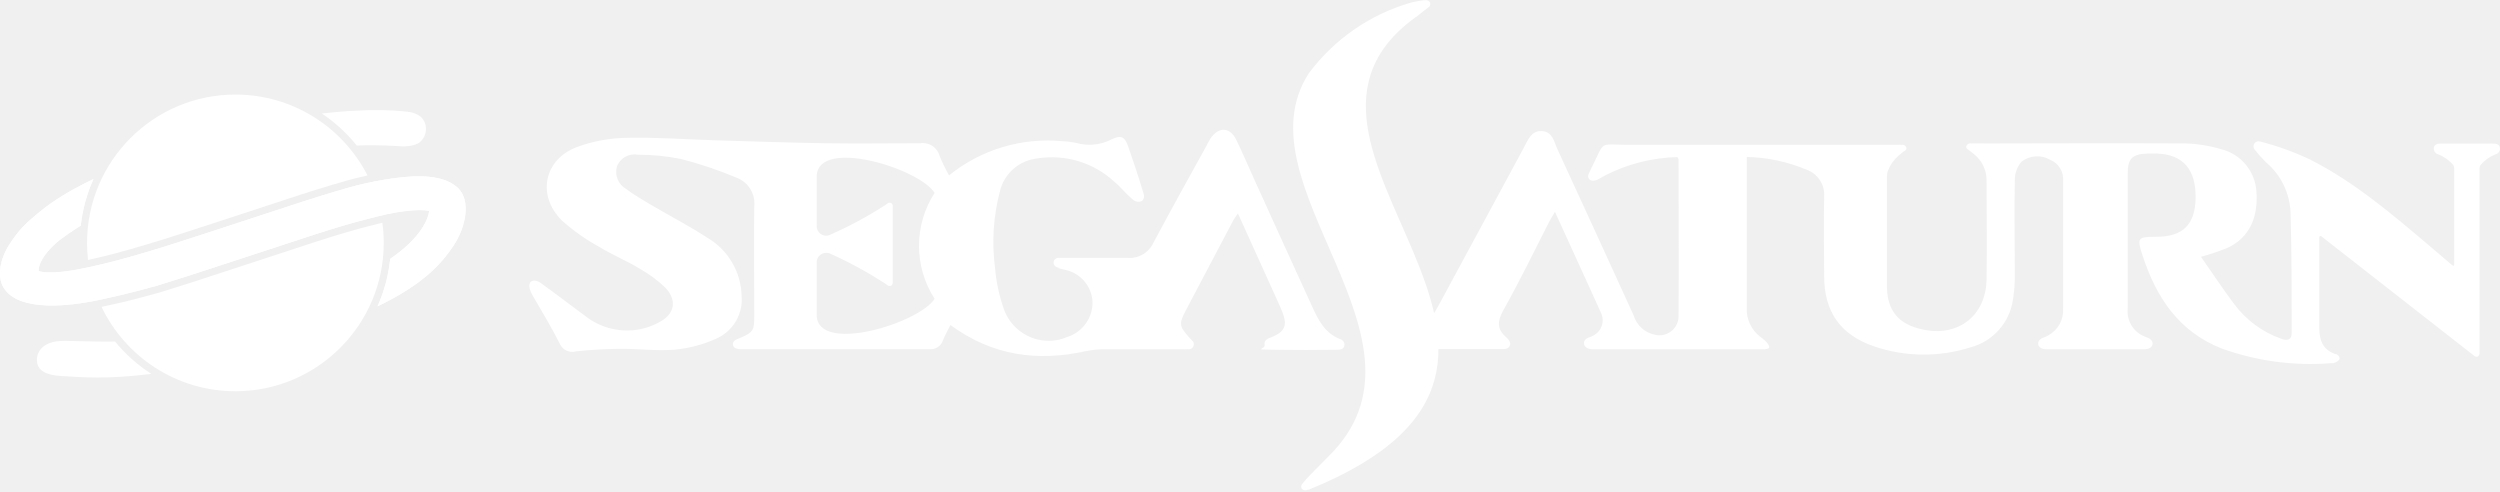
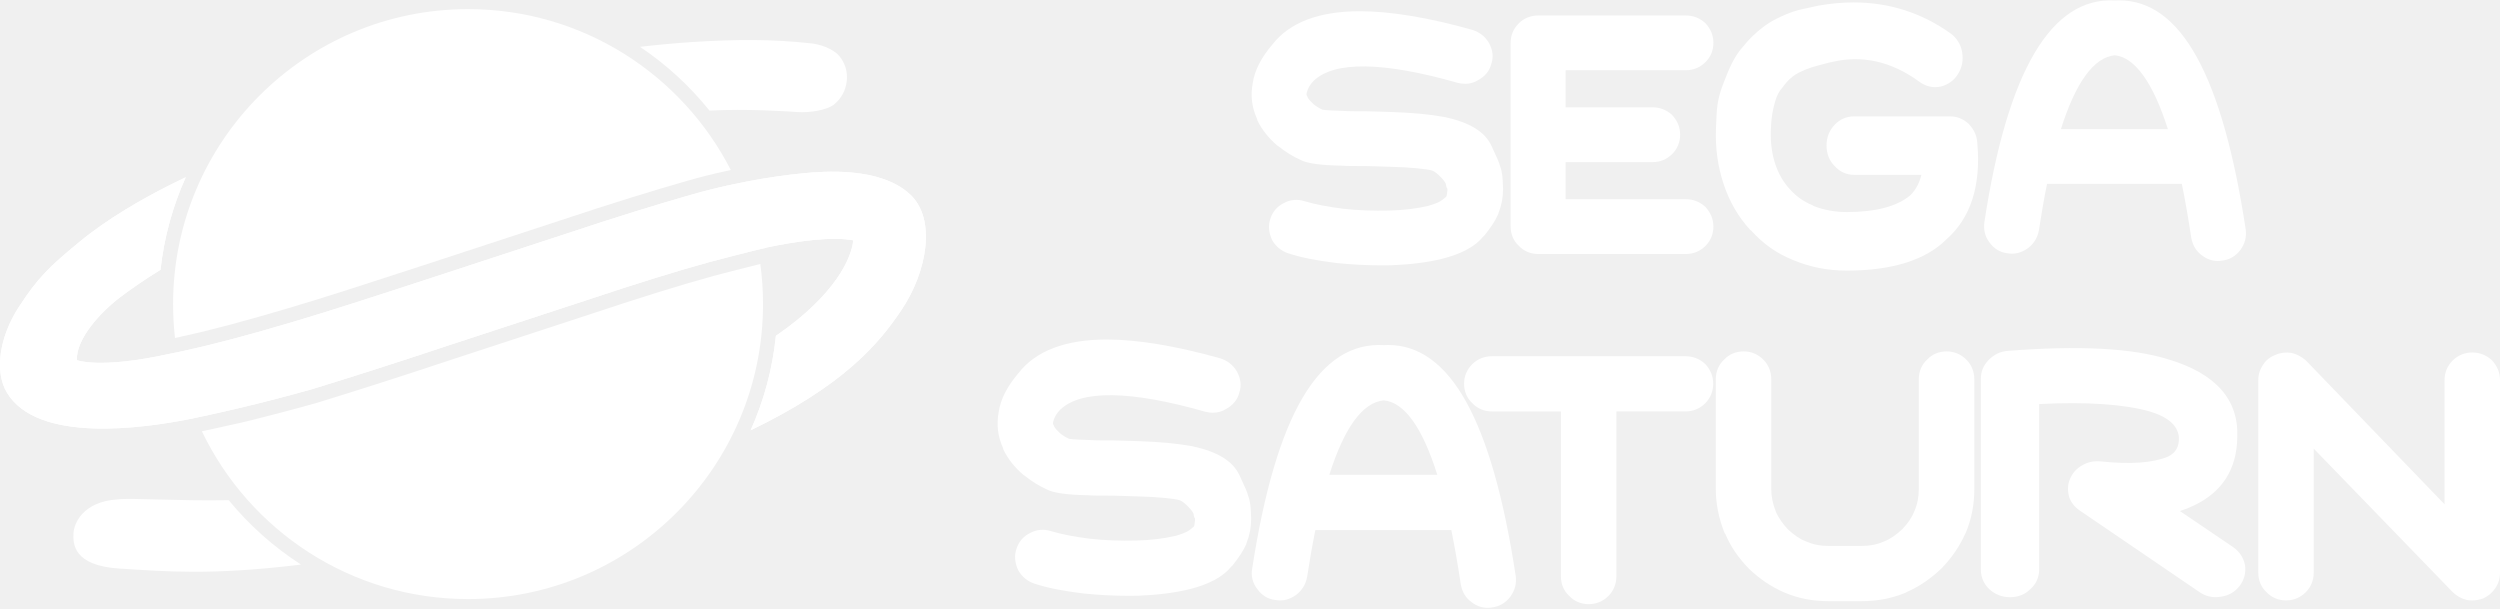
- <svg xmlns="http://www.w3.org/2000/svg" clip-rule="evenodd" fill-rule="evenodd" stroke-linejoin="round" stroke-miterlimit="2" viewBox="0 0 600 118">
+ <svg xmlns="http://www.w3.org/2000/svg" clip-rule="evenodd" fill-rule="evenodd" stroke-linejoin="round" stroke-miterlimit="2" viewBox="0 0 600 146">
  <g fill="#fff">
-     <g fill-rule="nonzero">
-       <path d="m381.848 40.531c3.54-7.1 1.661-5.755 9.097-5.775h65.578c.504-.058.967.307 1.029.811-.01.271-.171.515-.416.633-.245.117-1.186.89-1.522 1.186-1.145 1.002-2.022 2.273-2.552 3.698-.125.451-.192.917-.197 1.385-.006.468 0 17.601 0 26.065 0 6.071 2.788 9.354 8.741 10.58 8.405 1.76 15.01-3.382 15.168-12.004.139-7.911 0-15.821 0-23.732.052-2.45-1.038-4.79-2.947-6.328-.336-.297-1.522-1.187-1.522-1.187-.245-.117-.405-.361-.416-.632.062-.504.525-.869 1.029-.811s34.668-.119 51.28 0c3.002.056 5.983.522 8.859 1.384 4.778 1.158 8.246 5.354 8.484 10.264.475 6.309-1.859 11.035-6.882 13.389-2.096.854-4.243 1.58-6.427 2.175 2.571 3.678 5.142 7.535 7.91 11.272 2.844 3.837 6.76 6.748 11.253 8.366 1.424.553 2.63.455 2.611-1.424 0-9.651 0-19.302-.277-28.933-.213-4.652-2.367-9.009-5.933-12.004-.953-.95-1.851-1.954-2.69-3.006-.176-.218-.272-.49-.272-.77 0-.673.554-1.226 1.226-1.226.072 0 .143.006.213.018 4.202 1.058 8.289 2.529 12.202 4.391 10.738 5.438 19.776 13.23 28.933 20.963 1.404 1.186 3.302 2.867 4.884 4.172 0 0 .376.337.554.337s.158-.376.158-.376v-22.644c.041-.402-.035-.807-.217-1.167-.98-1.138-2.222-2.02-3.619-2.571-.629-.162-1.071-.735-1.068-1.384 0-1.088 1.087-1.187 1.74-1.187h12.42c.652 0 1.661 0 1.74 1.187.01.651-.435 1.228-1.068 1.384-1.397.551-2.639 1.433-3.619 2.571-.182.36-.258.765-.218 1.167v43.923c.02.367-.163.716-.474.91-.305.081-.632-.01-.851-.238l-36.704-28.695c-.082-.039-.176-.039-.257 0-.119 0-.178.198-.178.396v21.595c0 3.066.83 5.221 3.816 6.309h.218c.573.277.85.652.831 1.068-.02.415-.653.929-1.523 1.127h-.475c-8.932.71-17.914-.497-26.342-3.54-10.283-4.074-15.682-12.301-18.945-22.308-1.405-4.271-1.187-4.489 3.322-4.489 6.328 0 9.295-2.907 9.413-9.215.119-6.883-2.946-10.502-9.176-10.759h-2.373c-3.698.139-4.746 1.167-4.746 4.925v32.255c-.319 2.922 1.387 5.714 4.133 6.763l.593.237s1.404.416 1.226 1.602c-.178 1.187-1.839 1.187-1.839 1.187h-23.731s-1.681 0-1.859-1.187c-.178-1.186 1.246-1.602 1.246-1.602l.692-.276.277-.159.257-.138c2.287-1.264 3.652-3.739 3.5-6.348v-30.614c.216-2.184-1.023-4.269-3.045-5.122-2.18-1.289-4.94-1.116-6.942.435-1.049 1.228-1.618 2.795-1.602 4.41-.158 7.594 0 15.188 0 22.782.02 1.987-.132 3.972-.454 5.933-.785 5.478-4.781 9.981-10.126 11.411-7.595 2.428-15.776 2.338-23.316-.257-8.069-2.808-11.866-8.365-11.866-16.869 0-6.328-.138-12.677 0-18.985.228-2.841-1.478-5.505-4.153-6.487-4.57-1.923-9.46-2.969-14.417-3.085v36.052c-.179 2.799 1.073 5.505 3.323 7.179 1.7 1.206 2.314 2.294 1.977 2.65-.336.356-1.641.277-1.641.277h-40.739s-1.721 0-1.978-1.226 1.286-1.642 1.286-1.642l.731-.296.277-.159c1.968-1.036 2.749-3.496 1.741-5.478-3.54-7.91-7.238-15.821-11.016-24.186-.573 1.009-1.028 1.721-1.424 2.472-3.619 7.139-7.139 14.338-11.094 21.398-1.246 2.353-1.444 4.232.692 6.111 0 0 1.226 1.028 1.088 1.78-.178 1.087-1.088 1.186-1.741 1.186h-16.295c-.178-5.933-.455-8.246-.455-8.246.455-.772 1.107-1.84 1.523-2.631 6.724-12.459 13.448-24.905 20.172-37.337.988-1.82 1.779-4.232 4.37-4.114 2.591.119 2.947 2.591 3.777 4.391 6.118 13.263 12.209 26.546 18.274 39.849.72 2.404 2.733 4.21 5.201 4.667.331.075.669.113 1.009.113 2.474 0 4.522-2.01 4.568-4.484.098-12.577 0-25.135 0-37.713 0-.138-.119-.277-.277-.573-5.987.139-11.866 1.619-17.206 4.331l-1.384.771c-1.028.692-2.195.751-2.61.138-.251-.329-.297-.773-.119-1.147z" />
-       <path d="m127.427 67.604c.949-.771 2.413.356 2.413.356 3.599 2.571 7.08 5.3 10.659 7.911 3.363 2.626 7.627 3.827 11.866 3.342 2.338-.278 4.587-1.068 6.585-2.314 3.145-1.977 3.362-5.181.673-7.91-1.786-1.712-3.779-3.194-5.933-4.41-3.184-1.978-6.645-3.343-9.789-5.281-3.239-1.764-6.265-3.894-9.018-6.348-6.19-6.111-4.312-14.931 3.955-17.798 3.719-1.312 7.626-2.014 11.569-2.077 7.021-.158 14.061.376 21.101.593 8.86.257 17.799.574 26.56.712 7.594.119 15.188 0 22.782 0 2.086-.333 4.108.984 4.647 3.026.662 1.607 1.421 3.173 2.275 4.687 7.633-6.181 17.394-9.129 27.172-8.207 1.184.05 2.362.202 3.52.455 2.767.755 5.718.444 8.267-.87 2.373-1.167 3.243-.653 4.074 1.799 1.206 3.501 2.412 7.021 3.461 10.58l.257.811c.157.561-.011 1.164-.435 1.563-.754.364-1.661.213-2.255-.376l-.455-.396c-1.384-1.186-2.492-2.669-3.955-3.856-4.955-4.579-11.749-6.637-18.412-5.577-4.383.432-8.029 3.623-9.037 7.911-1.572 5.984-1.968 12.217-1.167 18.352.283 3.372.994 6.695 2.116 9.888 1.603 4.557 5.934 7.625 10.764 7.625 1.578 0 3.138-.327 4.582-.96 3.637-1.199 6.064-4.677 5.933-8.504-.226-3.621-2.816-6.687-6.348-7.515s-1.286-.435-1.503-.475l-.811-.257c-.413-.184-.681-.596-.681-1.048 0-.625.511-1.141 1.136-1.147s10.56 0 16.572 0c2.664.233 5.198-1.257 6.289-3.698 4.153-7.792 8.464-15.525 12.736-23.277.297-.554.574-1.127.91-1.661 1.977-2.907 4.687-2.808 6.21.316 1.522 3.125 2.946 6.467 4.41 9.711 4.608 10.125 9.196 20.27 13.843 30.396 1.463 3.184 3.026 6.288 6.625 7.693.633.156 1.078.732 1.068 1.384 0 1.107-1.088 1.186-1.74 1.186-5.142.08-10.284.08-15.426 0-5.142-.079-1.72 0-1.977-1.226s1.285-1.641 1.285-1.641c4.094-1.582 4.331-3.263 2.393-7.555l-10.086-22.287c-.455.652-.811 1.107-1.088 1.601-3.836 7.252-7.66 14.503-11.47 21.754-1.641 3.145-1.503 3.718.771 6.309l.89.949c.195.218.303.499.303.791 0 .651-.536 1.187-1.187 1.187-.002 0-.004 0-.006 0h-19.677c-1.659-.035-3.317.111-4.944.435-11.707 2.61-22.584 1.107-32.591-6.249-.593 1.186-1.305 2.393-1.8 3.678-.45 1.391-1.83 2.281-3.283 2.116h-45.525s-1.443 0-1.601-1.028c-.159-1.029 1.068-1.385 1.068-1.385l.731-.316c3.283-1.384 3.323-1.978 3.323-5.577 0-8.622-.119-17.245 0-25.867.35-2.904-1.268-5.71-3.956-6.863-4.415-1.868-8.963-3.408-13.606-4.607-3.437-.692-6.935-1.037-10.442-1.029-2.123-.378-4.23.84-4.963 2.868-.58 2.066.33 4.278 2.195 5.339 1.977 1.483 4.212 2.769 6.388 4.054 4.37 2.571 8.879 4.885 13.091 7.654 4.953 2.874 8.078 8.119 8.247 13.843.452 4.488-2.117 8.768-6.289 10.482-3.095 1.378-6.395 2.24-9.769 2.551-4.292.356-8.662-.238-13.013-.198-3.534.02-7.066.218-10.58.593-1.572.493-3.282-.277-3.955-1.78-1.978-3.955-4.292-7.732-6.507-11.569-1.562-2.67-.435-3.362-.435-3.362zm68.584 8.227c.494 9.117 24.503 1.76 28.3-4.113-5.001-7.723-5.001-17.709 0-25.432-3.797-5.933-27.806-13.251-28.3-4.134v12.163c0 1.236 1.018 2.254 2.255 2.254.299.008.597-.053.87-.178 4.607-2.033 9.051-4.419 13.289-7.139l.435-.316c.258-.274.661-.361 1.009-.218.272.185.424.503.395.831v18.194c.029.327-.123.646-.395.83-.348.144-.751.057-1.009-.217l-.435-.317c-4.212-2.729-8.628-5.129-13.21-7.178-.273-.125-.571-.186-.87-.178-1.23-.045-2.281.926-2.334 2.155z" />
-       <path d="m338.756.583c.952-.225 1.916-.396 2.887-.515h.257c.5-.138 1.034.073 1.305.515.131.352.055.749-.197 1.028l-2.512 1.978c-45.09 31.325 50.548 82.684-26.421 113.95h-.257c-.457.243-1.024.154-1.384-.217-.2-.32-.2-.728 0-1.048.617-.788 1.277-1.54 1.977-2.255l4.312-4.37c28.636-27.924-22.071-65.064-4.608-92.059 6.126-8.215 14.787-14.193 24.641-17.007z" />
-     </g>
-     <path d="m36.324 89.732-.304.045c-10.608 1.266-15.905.797-21.581.444-5.674-.352-5.617-3.074-5.571-4.235.045-1.164 1.082-3.846 5.342-4.118 1.521-.199 7.404.212 13.398.098 2.477 3.019 5.419 5.644 8.716 7.766z" />
-     <path d="m19.372 54.156c-1.875 1.153-3.523 2.295-4.853 3.301-2.386 1.804-5.358 5.052-5.239 7.609 0 0 2.728 1.093 11.133-.756v.001c.197-.039.857-.164 1.911-.391l-.002-.015c3.65-.778 7.933-1.942 13-3.446 4.257-1.255 9.634-3.001 16.265-5.166l16.614-5.444c6.282-2.095 11.311-3.632 15.22-4.749 1.547-.445 3.091-.829 4.585-1.158l.001.002c.663-.146 1.317-.281 1.957-.405l-.001-.002c2.667-.517 5.095-.851 6.997-1.032 2.37-.225 9.271-.831 12.899 2.563 3.167 2.962 2.054 9.27-.999 13.86-2.847 4.282-7.12 9.217-18.257 14.604 1.588-3.544 2.639-7.381 3.049-11.406 7.253-4.959 9.174-9.515 9.336-11.53-2.598-.471-6.686.075-10.543.889l.003.025c-.976.175-6.721 1.688-6.721 1.688-3.842 1.046-8.797 2.584-14.87 4.608l-16.616 5.444-.15.049c-6.285 2.094-11.523 3.757-15.709 5.045-.245.076-.474.147-.684.212-1.496.421-2.936.81-4.318 1.169-3.262.85-6.179 1.528-8.767 2.085l-.001-.001c-.67.144-1.318.281-1.941.409-5.093.984-18.188 3.002-21.875-3.302-1.441-2.464-.904-6.577 1.437-10.205 2.34-3.628 3.82-5.006 7.313-7.887 3.494-2.882 7.628-5.216 10.838-6.84.6-.305 1.286-.642 2.04-1.002-1.567 3.476-2.616 7.233-3.052 11.174z" />
-     <path d="m19.372 54.156c-1.875 1.153-3.523 2.295-4.853 3.301-2.386 1.804-5.358 5.052-5.239 7.609 0 0 2.728 1.093 11.133-.756v.001c.197-.039.857-.164 1.911-.391l-.002-.015c3.65-.778 7.933-1.942 13-3.446 4.257-1.255 9.634-3.001 16.265-5.166l16.614-5.444c6.282-2.095 11.311-3.632 15.22-4.749 1.547-.445 3.091-.829 4.585-1.158l.001.002c.663-.146 1.317-.281 1.957-.405l-.001-.002c2.667-.517 5.095-.851 6.997-1.032 2.37-.225 9.271-.831 12.899 2.563 3.167 2.962 2.054 9.27-.999 13.86-2.847 4.282-7.12 9.217-18.257 14.604 1.588-3.544 2.639-7.381 3.049-11.406 7.253-4.959 9.174-9.515 9.336-11.53-2.598-.471-6.686.075-10.543.889l.003.025c-.976.175-6.721 1.688-6.721 1.688-3.842 1.046-8.797 2.584-14.87 4.608l-16.616 5.444-.15.049c-6.285 2.094-11.523 3.757-15.709 5.045-.245.076-.474.147-.684.212-1.496.421-2.936.81-4.318 1.169-3.262.85-6.179 1.528-8.767 2.085l-.001-.001c-.67.144-1.318.281-1.941.409-5.093.984-18.188 3.002-21.875-3.302-1.441-2.464-.904-6.577 1.437-10.205 2.34-3.628 3.82-5.006 7.313-7.887 3.494-2.882 7.628-5.216 10.838-6.84.6-.305 1.286-.642 2.04-1.002-1.567 3.476-2.616 7.233-3.052 11.174z" />
-     <path d="m91.771 53.452c.216 1.584.328 3.202.328 4.845 0 19.65-15.954 35.604-35.604 35.604-14.154 0-26.391-8.279-32.128-20.253.494-.105.99-.211 1.321-.283.004 0 .008-.001.012-.002l1.547-.345c2.611-.562 3.278-.743 6.574-1.601 1.392-.362 2.843-.754 4.351-1.179.013-.004.025-.008.038-.011.212-.065.442-.136.689-.213 4.194-1.291 9.442-2.957 15.739-5.055l.148-.048 16.615-5.444c.003-.001.006-.002.008-.003 6.032-2.01 10.954-3.538 14.771-4.578.188-.05 3.73-.984 5.591-1.434z" />
-     <path d="m21.125 62.386c-.154-1.341-.233-2.706-.233-4.089 0-19.65 15.953-35.603 35.603-35.603 13.823 0 25.816 7.894 31.715 19.418l-.579.123c-1.529.336-3.109.729-4.692 1.185-3.926 1.122-8.977 2.665-15.287 4.77 0 0-16.608 5.442-16.608 5.442-6.612 2.158-11.972 3.899-16.216 5.15-.001.001-.002.001-.003.001-5.016 1.489-9.255 2.642-12.868 3.413-.073.016-.144.036-.212.06-.22.047-.429.091-.62.13z" />
-     <path d="m77.248 27.245c2.128-.246 4.208-.438 6.245-.576 5.515-.349 9.772-.349 14.241.142 1.117.07 2.792.628 3.561 1.534.696.839 1.045 1.886.905 3.074-.139 1.115-.627 2.025-1.536 2.792-.907.698-2.969 1.005-4.413.906-1.293-.089-6.028-.411-10.615-.176-2.385-2.971-5.214-5.57-8.388-7.696z" />
+     <path d="m381.275 144.998c-1.832 0-3.504-.717-4.703-2.016-1.23-1.12-1.95-2.787-1.95-4.616v-39.62h-16.589c-1.839 0-3.513-.719-4.71-2.02-1.228-1.123-1.946-2.788-1.946-4.609 0-1.827.668-3.421 1.985-4.738 1.235-1.217 2.892-1.886 4.673-1.886h46.488c1.784 0 3.367.621 4.713 1.846 1.314 1.419 1.939 3.001 1.935 4.779 0 1.778-.674 3.429-1.897 4.648-1.309 1.311-2.908 1.977-4.751 1.977h-16.589v39.623c0 1.784-.677 3.436-1.909 4.656-1.31 1.31-2.91 1.976-4.75 1.976z" />
+     <path d="m446.789 144.281h-7.956c-3.823 0-7.266-.673-10.523-2.056-3.148-1.35-5.963-3.237-8.607-5.774-2.544-2.629-4.37-5.329-5.608-8.271-.105-.11-.189-.233-.245-.372-1.381-3.526-2.056-6.939-2.056-10.435v-26.413c0-1.841.723-3.508 2.036-4.69 1.109-1.216 2.779-1.933 4.617-1.933 1.858 0 3.412.645 4.75 1.976 1.228 1.213 1.904 2.864 1.904 4.647v26.413c0 1.749.358 3.535 1.065 5.309.029.073.05.148.066.224.705 1.498 1.629 2.828 2.897 4.167 1.562 1.451 2.877 2.331 4.343 2.882 1.721.738 3.408 1.071 5.355 1.071h7.958c1.965 0 3.746-.351 5.283-1.042 1.522-.576 2.881-1.484 4.471-2.968 1.429-1.514 2.342-2.864 2.904-4.32.719-1.604 1.068-3.374 1.068-5.323v-26.413c0-1.833.723-3.498 2.034-4.687 1.116-1.22 2.787-1.936 4.62-1.936 1.843 0 3.442.666 4.754 1.98 1.216 1.195 1.899 2.842 1.917 4.632v26.425c0 3.766-.677 7.219-2.07 10.551-.044.105-.098.202-.166.289-1.33 2.962-3.178 5.649-5.637 8.203-2.593 2.477-5.298 4.317-8.296 5.652-.083.065-.176.119-.278.16-3.342 1.38-6.809 2.052-10.6 2.052z" />
+     <path d="m593.319 144.101c-.414 0-.831-.036-1.259-.106-1.357-.326-2.464-.958-3.471-1.951l-33.298-34.377v29.809c0 1.785-.677 3.436-1.906 4.652-1.309 1.307-2.907 1.972-4.746 1.972s-3.508-.717-4.703-2.017c-1.227-1.1-1.946-2.766-1.946-4.607v-46.253c0-1.376.397-2.609 1.218-3.768.605-1.003 1.7-1.858 3.034-2.333 1.008-.47 2.398-.639 3.763-.42 1.311.328 2.39.916 3.421 1.818l33.265 34.508v-29.805c0-1.825.666-3.42 1.985-4.735 1.242-1.224 2.898-1.893 4.666-1.893 1.77 0 3.353.622 4.706 1.849 1.322 1.422 1.952 3.002 1.952 4.779v46.253c0 1.376-.381 2.616-1.132 3.682-.7 1.086-1.642 1.886-2.935 2.478-.995.331-1.805.465-2.614.465z" />
+     <path d="m482.402 143.33c-1.881 0-3.598-.666-4.966-1.928-1.311-1.227-2.027-2.88-2.027-4.658v-45.938c0-1.656.634-3.145 1.883-4.428 1.303-1.323 2.837-2.047 4.556-2.165 16.974-1.338 29.864-.673 38.412 1.995 11.469 3.374 17.087 9.693 16.685 18.778-.108 7.657-3.656 13.187-10.546 16.396-.955.466-2.023.887-3.221 1.271l12.809 8.682c1.544 1.108 2.486 2.567 2.83 4.358.236 1.797-.21 3.463-1.286 4.899-1.175 1.535-2.748 2.419-4.69 2.637-.326.057-.725.092-1.115.092-1.412 0-2.743-.433-3.955-1.291l-28.507-19.418c-1.359-.916-2.241-2.03-2.691-3.4-.409-1.627-.319-3.037.237-4.282.585-1.416 1.58-2.524 2.942-3.259 1.227-.755 2.636-1.056 4.317-.947 7.217.778 12.619.377 16.241-1.134 1.852-.899 2.707-2.372 2.627-4.602-.231-2.821-2.514-4.877-6.975-6.23-6.203-1.756-15.168-2.367-26.568-1.781v39.769c0 1.837-.77 3.503-2.164 4.691-1.218 1.23-2.868 1.893-4.828 1.893z" />
+     <path d="m270.982 142.996c-3.606 0-7.181-.184-10.935-.56-4.974-.599-8.718-1.352-11.81-2.373-1.639-.547-2.965-1.642-3.844-3.164-.85-1.811-.992-3.554-.457-5.141.54-1.748 1.705-3.094 3.353-3.866 1.401-.789 3.265-.981 4.977-.413 2.539.757 5.686 1.372 9.317 1.814 3.485.401 7.254.528 11.164.433 3.378-.079 6.539-.456 9.397-1.122 1.194-.347 2.733-.847 3.468-1.492.072-.061.144-.112.22-.155.181-.173.342-.297.479-.399.239-.181.306-.231.406-.944.087-.6.105-.941.086-1.179-.134-.164-.228-.363-.267-.587l-.092-.535c-.166-.672-2.256-2.926-3.316-3.263-1.174-.36-5.376-.815-10.102-.913-.943-.053-1.907-.073-3.043-.1-.888-.02-1.876-.044-2.967-.082-2.835.006-4.745.001-5.789-.093-5.085-.086-8.377-.542-9.969-1.389-1.88-.849-3.63-1.93-5.28-3.266-.119-.051-.228-.114-.317-.189-2.145-1.843-3.756-3.868-4.794-6.018-.067-.14-.109-.288-.123-.438-1.276-2.766-1.622-5.622-1.054-8.713.466-3.054 2.026-6.116 4.76-9.32 4.128-5.323 11.26-8.046 21.158-8.046 7.4 0 16.58 1.525 27.285 4.527 1.766.584 3.045 1.611 3.975 3.153.938 1.742 1.121 3.433.564 5.08-.415 1.654-1.535 3.048-3.217 3.934-.874.565-1.95.878-3.108.878-.583 0-1.179-.074-1.821-.232-17.998-5.142-29.864-5.285-34.831-.504-.874.87-1.447 1.857-1.696 2.918-.091.326-.06.557.084.767.083.125.147.265.181.411.282.47.75.995 1.393 1.564.548.477 1.276.929 2.152 1.338.936.174 3.924.258 5.079.291 1.009.091 2.895.091 5.506.091 1.258.043 2.34.068 3.305.089 1.179.025 2.187.048 3.029.097 4.847.163 9.115.562 12.318 1.159.077.002.158.012.212.023 6.211 1.325 9.858 3.562 11.477 7.041l.284.613c1.226 2.645 1.479 3.195 1.757 4.205.605 1.563.658 3.213.699 4.537.012.313.018.606.035.874.004.029.004.237.004.264 0 1.968-.364 3.849-1.106 5.744-.019.106-.044.208-.08.29-.65 1.468-1.731 3.136-3.303 5.094-.086.107-.187.197-.297.27-1.933 2.415-5.314 4.238-10.051 5.42-3.526.856-7.643 1.377-12.247 1.553-.752.017-1.478.024-2.208.024z" />
+     <path d="m357.023 145.881c-1.367 0-2.643-.448-3.796-1.332-1.407-.989-2.277-2.392-2.631-4.254-.713-4.774-1.477-9.157-2.285-13.087h-32.623c-.708 3.489-1.372 7.272-1.981 11.263-.329 1.778-1.213 3.211-2.635 4.301-1.265.902-2.513 1.329-3.843 1.329-.379 0-.774-.036-1.183-.106-1.726-.202-3.201-1.096-4.316-2.649-1.108-1.439-1.532-3.146-1.201-4.904 5.704-36.989 16.081-54.557 31.652-53.612.212-.023.583-.032.945-.032 14.956 0 24.983 18.142 30.651 55.466.219 1.844-.195 3.403-1.298 4.946-1.167 1.503-2.626 2.356-4.371 2.574-.321.061-.707.097-1.085.097zm-37.983-31.928h25.914c-3.591-11.389-7.912-17.399-12.848-17.87-5.064.484-9.453 6.494-13.066 17.87z" />
+     <path d="m443.191 64.948c-4.59 0-8.956-.875-12.978-2.595-3.781-1.525-7.112-3.871-9.881-6.967-.104-.058-.202-.132-.286-.224-2.838-3.069-4.988-6.773-6.384-11.009-1.411-4.269-2.008-8.611-1.827-13.277l.028-.749c.152-4.07.229-6.112 1.642-9.823 1.475-3.87 2.69-6.8 4.945-9.244.054-.082 3.244-4.249 7.895-6.551 3.592-1.782 5.243-2.125 7.745-2.645.691-.144 1.455-.303 2.356-.516 2.907-.514 5.714-.767 8.416-.767 8.571 0 16.421 2.518 23.328 7.48 1.479 1.104 2.413 2.644 2.724 4.458.318 1.953-.012 3.704-.982 5.215-.901 1.512-2.292 2.545-4.112 3.031-.51.107-.946.151-1.37.151-1.294 0-2.527-.403-3.666-1.202-6.831-5.017-13.943-6.599-21.354-4.78-.073.016-.146.029-.222.034l-1.204.312c-2.476.64-4.114 1.061-6.274 2.142-2.329 1.159-3.736 3.313-3.749 3.335-.039.062-.087.122-.137.176-.836.905-1.436 2.047-1.831 3.492-.608 2.178-.931 3.841-1.013 6.915-.089 3.001.275 5.716 1.08 8.074.769 2.309 1.927 4.311 3.448 5.956 1.52 1.727 3.306 2.996 5.484 3.902.109.047.211.108.305.18 2.38.945 5.097 1.442 7.877 1.442 7.032 0 12.199-1.379 15.355-4.094 1.247-1.279 2.127-2.915 2.589-4.839h-16.177c-1.828 0-3.495-.769-4.694-2.165-1.199-1.182-1.898-2.932-1.898-4.85 0-1.946.631-3.578 1.931-4.982 1.223-1.317 2.877-2.036 4.661-2.036h23.005c1.703 0 3.171.579 4.487 1.769 1.358 1.446 2.001 2.887 2.102 4.611.916 10.225-1.581 18.024-7.424 23.142-4.946 4.956-13.021 7.498-23.94 7.498z" />
+     <path d="m331.669 63.686c-3.588 0-7.128-.182-10.825-.555-4.951-.597-8.664-1.346-11.708-2.351-1.63-.548-2.944-1.631-3.812-3.134-.843-1.797-.984-3.526-.456-5.099.543-1.743 1.698-3.079 3.331-3.839 1.363-.782 3.217-.978 4.928-.41 2.541.752 5.664 1.362 9.243 1.8 3.406.394 7.156.521 11.073.433 3.367-.08 6.5-.455 9.314-1.115 1.787-.514 2.865-.974 3.437-1.483.071-.063.151-.117.232-.163.174-.164.331-.284.46-.382.239-.183.305-.231.404-.934.088-.597.106-.936.082-1.172-.029-.036-.057-.075-.082-.115-.002 0-.002-.004-.002-.004v-.001l-.003-.002c.003 0-.001-.001-.001-.001v-.004l-.002-.001v-.002c-.083-.135-.143-.287-.174-.452l-.086-.489c-.002-.014-.004-.027-.008-.04-.159-.668-2.23-2.901-3.281-3.233-1.168-.362-5.335-.812-10.021-.907-.915-.049-1.854-.07-2.957-.096-.895-.019-1.897-.041-3-.081-2.807.007-4.709.001-5.747-.096-5.034-.085-8.296-.536-9.878-1.374-1.862-.84-3.599-1.912-5.235-3.239-.119-.048-.229-.11-.316-.186-2.124-1.824-3.722-3.833-4.754-5.966-.068-.141-.108-.289-.122-.438-1.267-2.743-1.608-5.572-1.043-8.641.46-3.028 2.009-6.064 4.721-9.241 4.095-5.278 11.167-7.978 20.984-7.978 7.337 0 16.441 1.51 27.053 4.488 1.75.579 3.02 1.597 3.939 3.128.937 1.732 1.112 3.411.554 5.038-.406 1.634-1.52 3.015-3.186 3.894-.866.558-1.936.87-3.08.87-.573 0-1.181-.08-1.812-.233-17.845-5.096-29.611-5.237-34.538-.499-.865.865-1.438 1.844-1.681 2.893-.093.326-.06.554.08.76.086.128.146.269.184.417.276.46.739.983 1.379 1.552.545.474 1.264.921 2.131 1.326.897.169 3.778.253 5.036.289 1.001.088 2.873.088 5.462.088 1.171.039 2.187.061 3.096.08 1.253.028 2.31.052 3.19.104 4.783.158 9.018.557 12.209 1.151.079.003.161.012.212.022 6.162 1.317 9.78 3.536 11.38 6.98l.272.591c1.222 2.638 1.477 3.188 1.754 4.192.598 1.545.649 3.181.692 4.492.008.312.019.605.037.87l.003.267c0 1.953-.359 3.819-1.096 5.692-.019.106-.044.209-.079.287-.642 1.451-1.711 3.103-3.273 5.053-.087.106-.183.197-.295.268-1.921 2.397-5.27 4.204-9.969 5.379-3.466.841-7.549 1.356-12.143 1.534-.75.012-1.479.018-2.207.018z" />
+     <path d="m404.613 60.962h-35.465c-1.824 0-3.481-.712-4.666-2.003-1.216-1.104-1.93-2.757-1.93-4.571v-44.102c0-1.82.663-3.4 1.973-4.699 1.218-1.209 2.858-1.871 4.624-1.871h35.466c1.761 0 3.334.617 4.672 1.832 1.305 1.408 1.928 2.972 1.928 4.732 0 1.809-.634 3.36-1.883 4.609-1.321 1.306-2.906 1.964-4.717 1.964h-28.865v8.906h20.883c1.77 0 3.342.618 4.676 1.841 1.303 1.412 1.924 2.98 1.924 4.736s-.668 3.392-1.883 4.609c-1.315 1.303-2.9 1.962-4.718 1.962h-20.882v8.906h28.865c1.756 0 3.327.615 4.672 1.831 1.307 1.427 1.928 2.994 1.928 4.747 0 1.766-.669 3.404-1.886 4.613-1.308 1.299-2.896 1.958-4.716 1.958z" />
+     <path d="m532.267 62.638c-1.339 0-2.636-.456-3.755-1.317-1.393-.992-2.258-2.382-2.604-4.222-.698-4.664-1.459-9.011-2.274-12.978h-32.343c-.708 3.478-1.366 7.229-1.96 11.174-.326 1.762-1.203 3.184-2.617 4.263-1.59 1.137-3.244 1.542-4.994 1.222-1.711-.215-3.167-1.102-4.264-2.626-1.029-1.33-1.447-2.955-1.21-4.792 5.503-36.252 16.035-54.164 31.404-53.242.21-.022.573-.033.935-.033 14.832 0 24.771 17.994 30.39 55.01.214 1.842-.196 3.388-1.286 4.905-1.162 1.5-2.618 2.343-4.357 2.539-.295.06-.682.097-1.065.097zm-37.651-31.645h25.675c-3.541-11.138-7.926-17.252-12.727-17.727-5.015.482-9.369 6.442-12.948 17.727z" />
+     <path d="m72.226 135.487-.605.09c-21.091 2.518-31.626 1.584-42.91.884-11.283-.701-11.169-6.114-11.079-8.422.091-2.314 2.152-7.648 10.623-8.188 3.024-.395 14.723.422 26.64.195 4.926 6.004 10.774 11.223 17.331 15.441z" />
+     <path d="m38.519 64.749c-3.729 2.293-7.005 4.564-9.65 6.564-4.744 3.586-10.654 10.044-10.416 15.129 0 0 5.423 2.173 22.135-1.502v.002c.393-.077 1.705-.327 3.801-.779l-.005-.028c7.258-1.549 15.774-3.863 25.849-6.854 8.465-2.495 19.156-5.966 32.342-10.271l33.033-10.824c12.493-4.167 22.492-7.223 30.263-9.444 3.077-.885 6.147-1.649 9.118-2.301l.001.003c1.319-.29 2.619-.558 3.892-.805l-.002-.003c5.302-1.029 10.131-1.693 13.913-2.054 4.713-.446 18.434-1.652 25.647 5.096 6.298 5.89 4.085 18.433-1.985 27.559-5.662 8.515-14.157 18.328-36.301 29.039 3.155-7.047 5.245-14.676 6.061-22.679 14.423-9.861 18.242-18.921 18.563-22.926-5.166-.937-13.293.149-20.963 1.768l.005.05c-1.94.346-13.363 3.355-13.363 3.355-7.639 2.081-17.491 5.139-29.567 9.162l-33.038 10.825-.298.097c-12.497 4.165-22.913 7.471-31.235 10.033-.488.151-.943.292-1.361.42-2.976.839-5.838 1.612-8.585 2.326-6.486 1.689-12.287 3.038-17.433 4.146l-.001-.004c-1.333.288-2.621.559-3.861.815-10.127 1.957-36.164 5.969-43.495-6.567-2.866-4.898-1.798-13.077 2.856-20.291 4.654-7.213 7.596-9.954 14.542-15.682 6.948-5.731 15.168-10.371 21.549-13.601 1.194-.605 2.559-1.275 4.056-1.991-3.114 6.91-5.201 14.381-6.067 22.217z" />
+     <path d="m38.519 64.749c-3.729 2.293-7.005 4.564-9.65 6.564-4.744 3.586-10.654 10.044-10.416 15.129 0 0 5.423 2.173 22.135-1.502v.002c.393-.077 1.705-.327 3.801-.779l-.005-.028c7.258-1.549 15.774-3.863 25.849-6.854 8.465-2.495 19.156-5.966 32.342-10.271l33.033-10.824c12.493-4.167 22.492-7.223 30.263-9.444 3.077-.885 6.147-1.649 9.118-2.301l.001.003c1.319-.29 2.619-.558 3.892-.805l-.002-.003c5.302-1.029 10.131-1.693 13.913-2.054 4.713-.446 18.434-1.652 25.647 5.096 6.298 5.89 4.085 18.433-1.985 27.559-5.662 8.515-14.157 18.328-36.301 29.039 3.155-7.047 5.245-14.676 6.061-22.679 14.423-9.861 18.242-18.921 18.563-22.926-5.166-.937-13.293.149-20.963 1.768l.005.05c-1.94.346-13.363 3.355-13.363 3.355-7.639 2.081-17.491 5.139-29.567 9.162l-33.038 10.825-.298.097c-12.497 4.165-22.913 7.471-31.235 10.033-.488.151-.943.292-1.361.42-2.976.839-5.838 1.612-8.585 2.326-6.486 1.689-12.287 3.038-17.433 4.146l-.001-.004c-1.333.288-2.621.559-3.861.815-10.127 1.957-36.164 5.969-43.495-6.567-2.866-4.898-1.798-13.077 2.856-20.291 4.654-7.213 7.596-9.954 14.542-15.682 6.948-5.731 15.168-10.371 21.549-13.601 1.194-.605 2.559-1.275 4.056-1.991-3.114 6.91-5.201 14.381-6.067 22.217z" />
+     <path d="m182.476 63.35c.429 3.149.651 6.366.651 9.633 0 39.072-31.721 70.793-70.793 70.793-28.145 0-52.476-16.46-63.883-40.27.982-.209 1.968-.419 2.626-.561.008-.002.016-.004.023-.005l3.077-.686c5.192-1.118 6.518-1.478 13.071-3.184 2.769-.719 5.654-1.499 8.653-2.344.025-.007.05-.015.075-.022.421-.129.879-.271 1.37-.423 8.339-2.567 18.774-5.879 31.295-10.052l.293-.096 33.038-10.824c.006-.002.011-.004.017-.006 11.993-3.996 21.779-7.035 29.369-9.103.373-.098 7.418-1.957 11.118-2.85z" />
+     <path d="m42.004 81.113c-.306-2.667-.463-5.38-.463-8.13 0-39.071 31.721-70.792 70.793-70.792 27.484 0 51.331 15.696 63.061 38.611l-1.152.244c-3.04.668-6.181 1.45-9.329 2.355-7.806 2.232-17.849 5.301-30.396 9.485 0 0-33.023 10.821-33.023 10.821-13.147 4.292-23.805 7.753-32.245 10.241-.001.001-.003.001-.005.002-9.973 2.96-18.402 5.253-25.586 6.786-.145.031-.286.07-.422.119-.438.093-.854.18-1.233.258z" />
+     <path d="m153.598 11.239c4.231-.489 8.367-.87 12.418-1.144 10.965-.693 19.43-.693 28.316.281 2.222.141 5.552 1.249 7.08 3.052 1.385 1.668 2.078 3.749 1.799 6.111-.276 2.217-1.246 4.026-3.053 5.552-1.805 1.387-5.903 1.999-8.775 1.802-2.572-.177-11.986-.817-21.107-.35-4.741-5.908-10.368-11.076-16.678-15.304z" />
  </g>
</svg>
